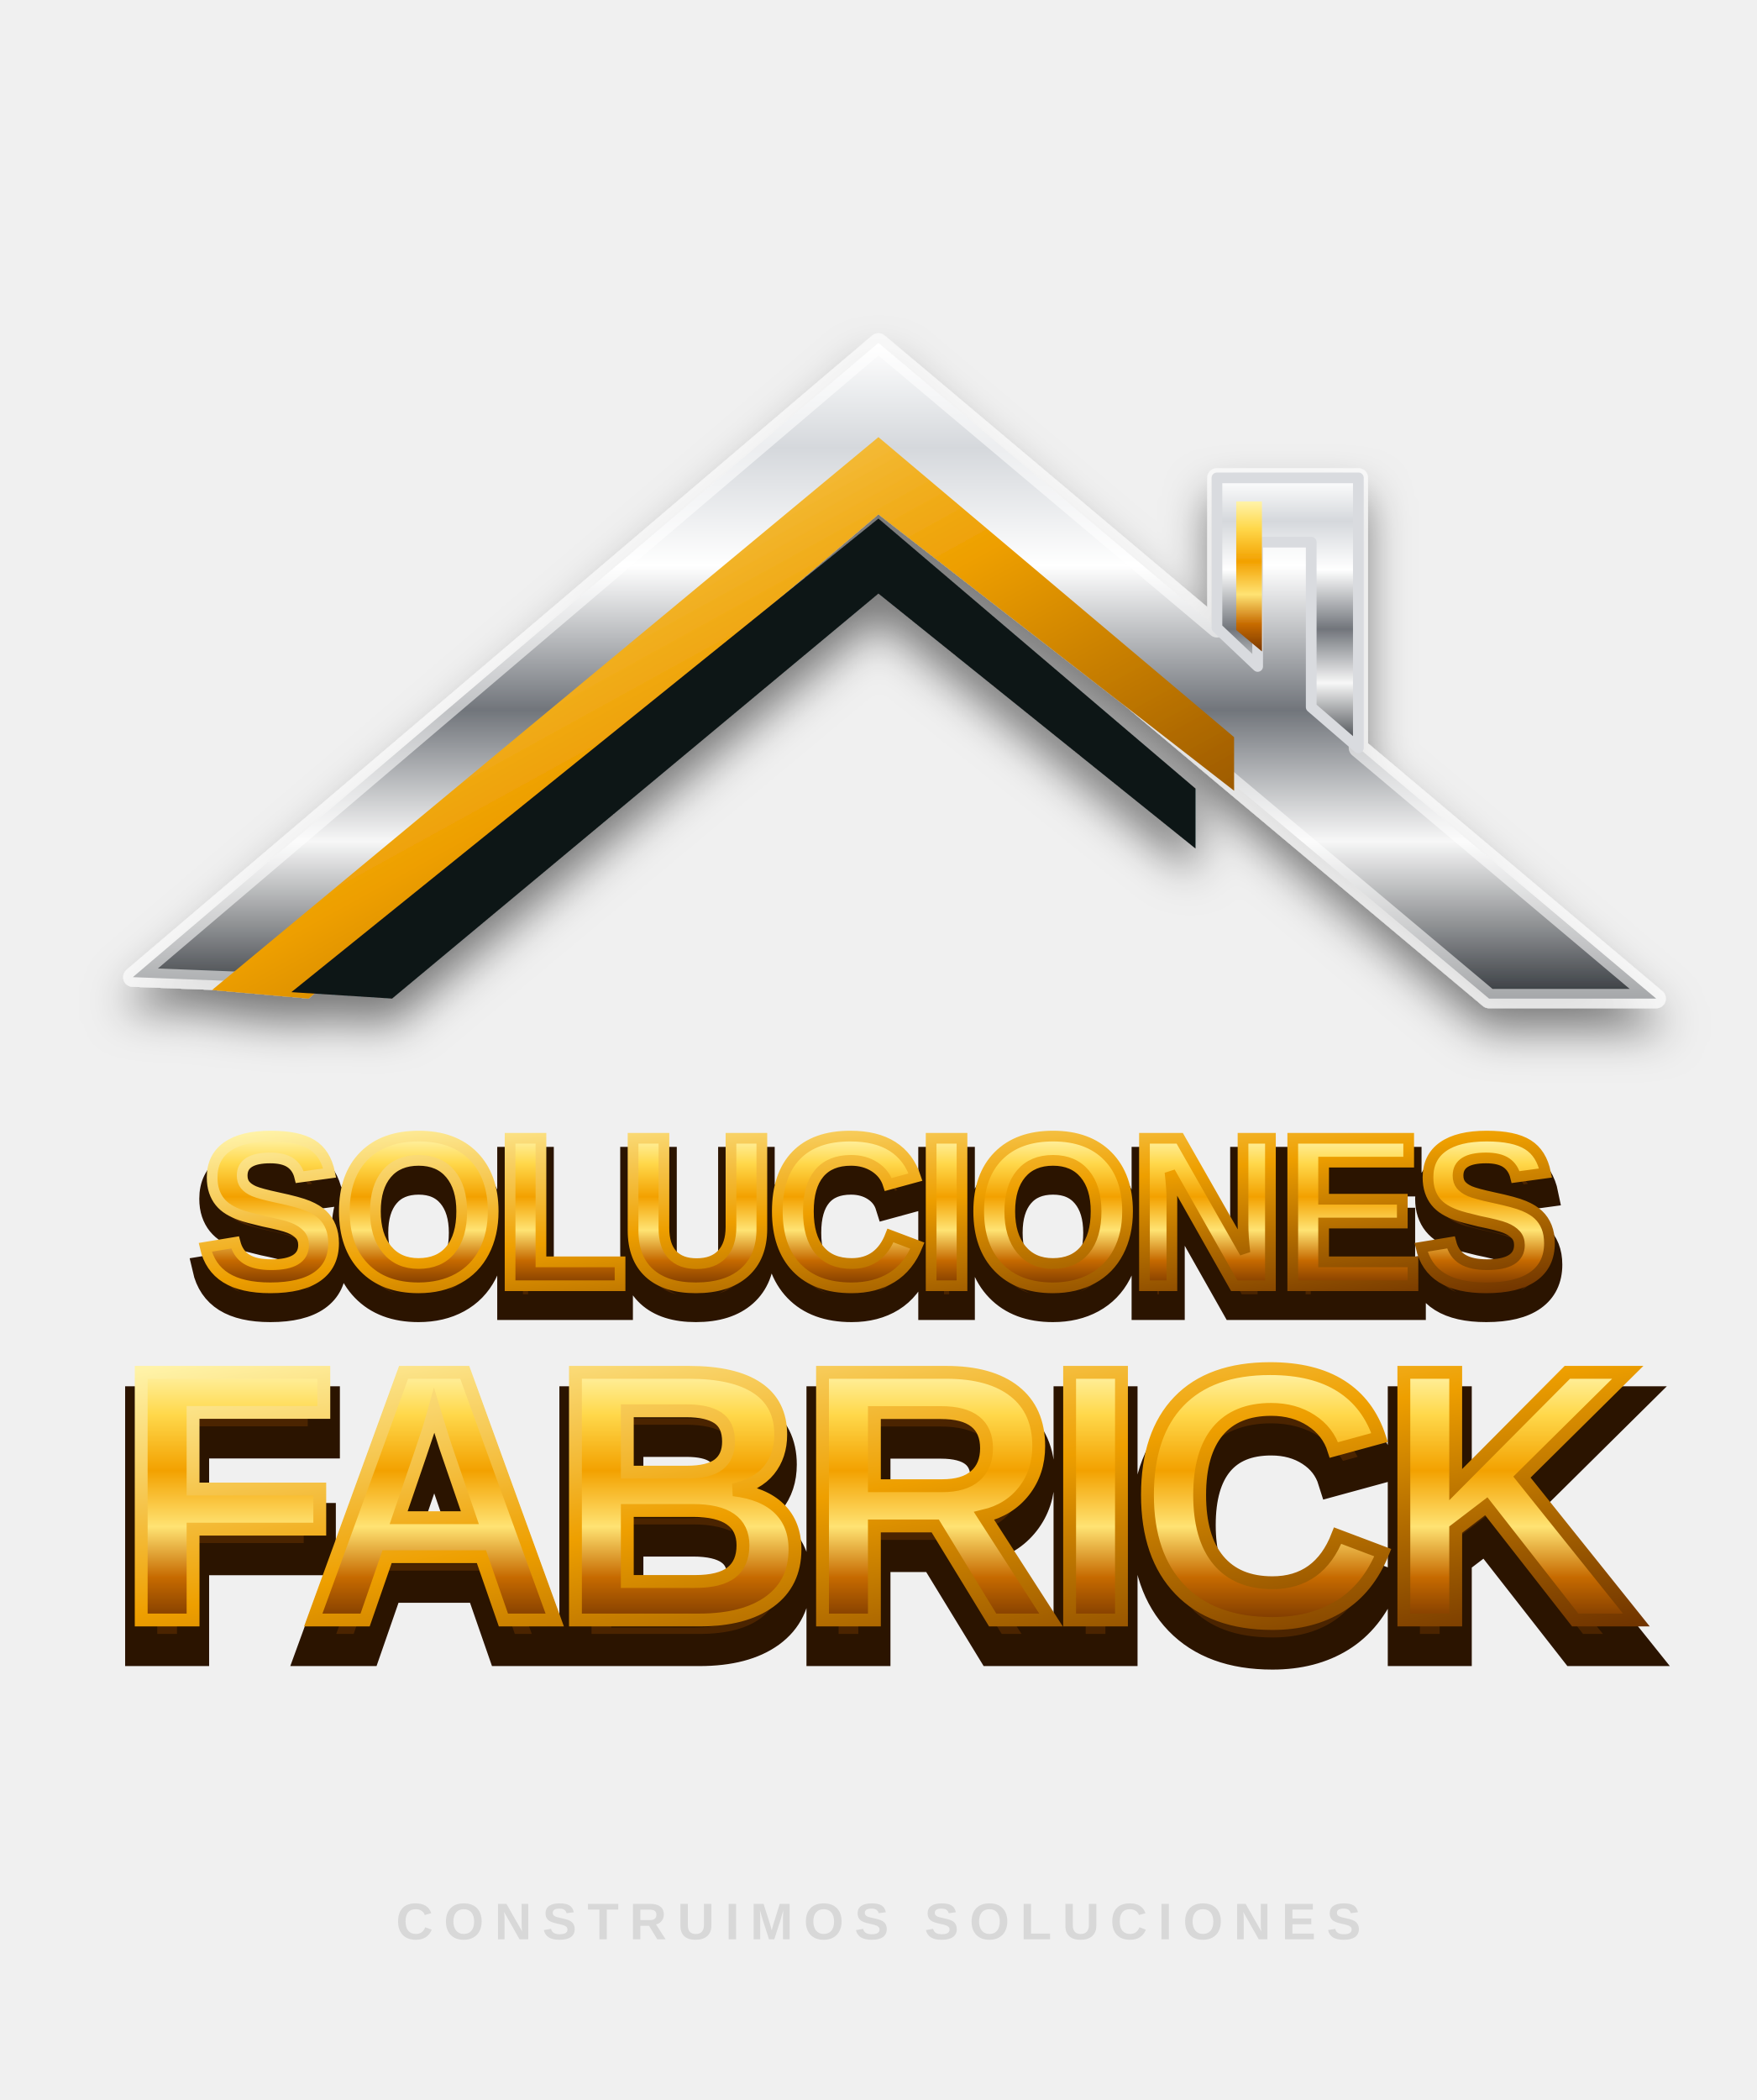
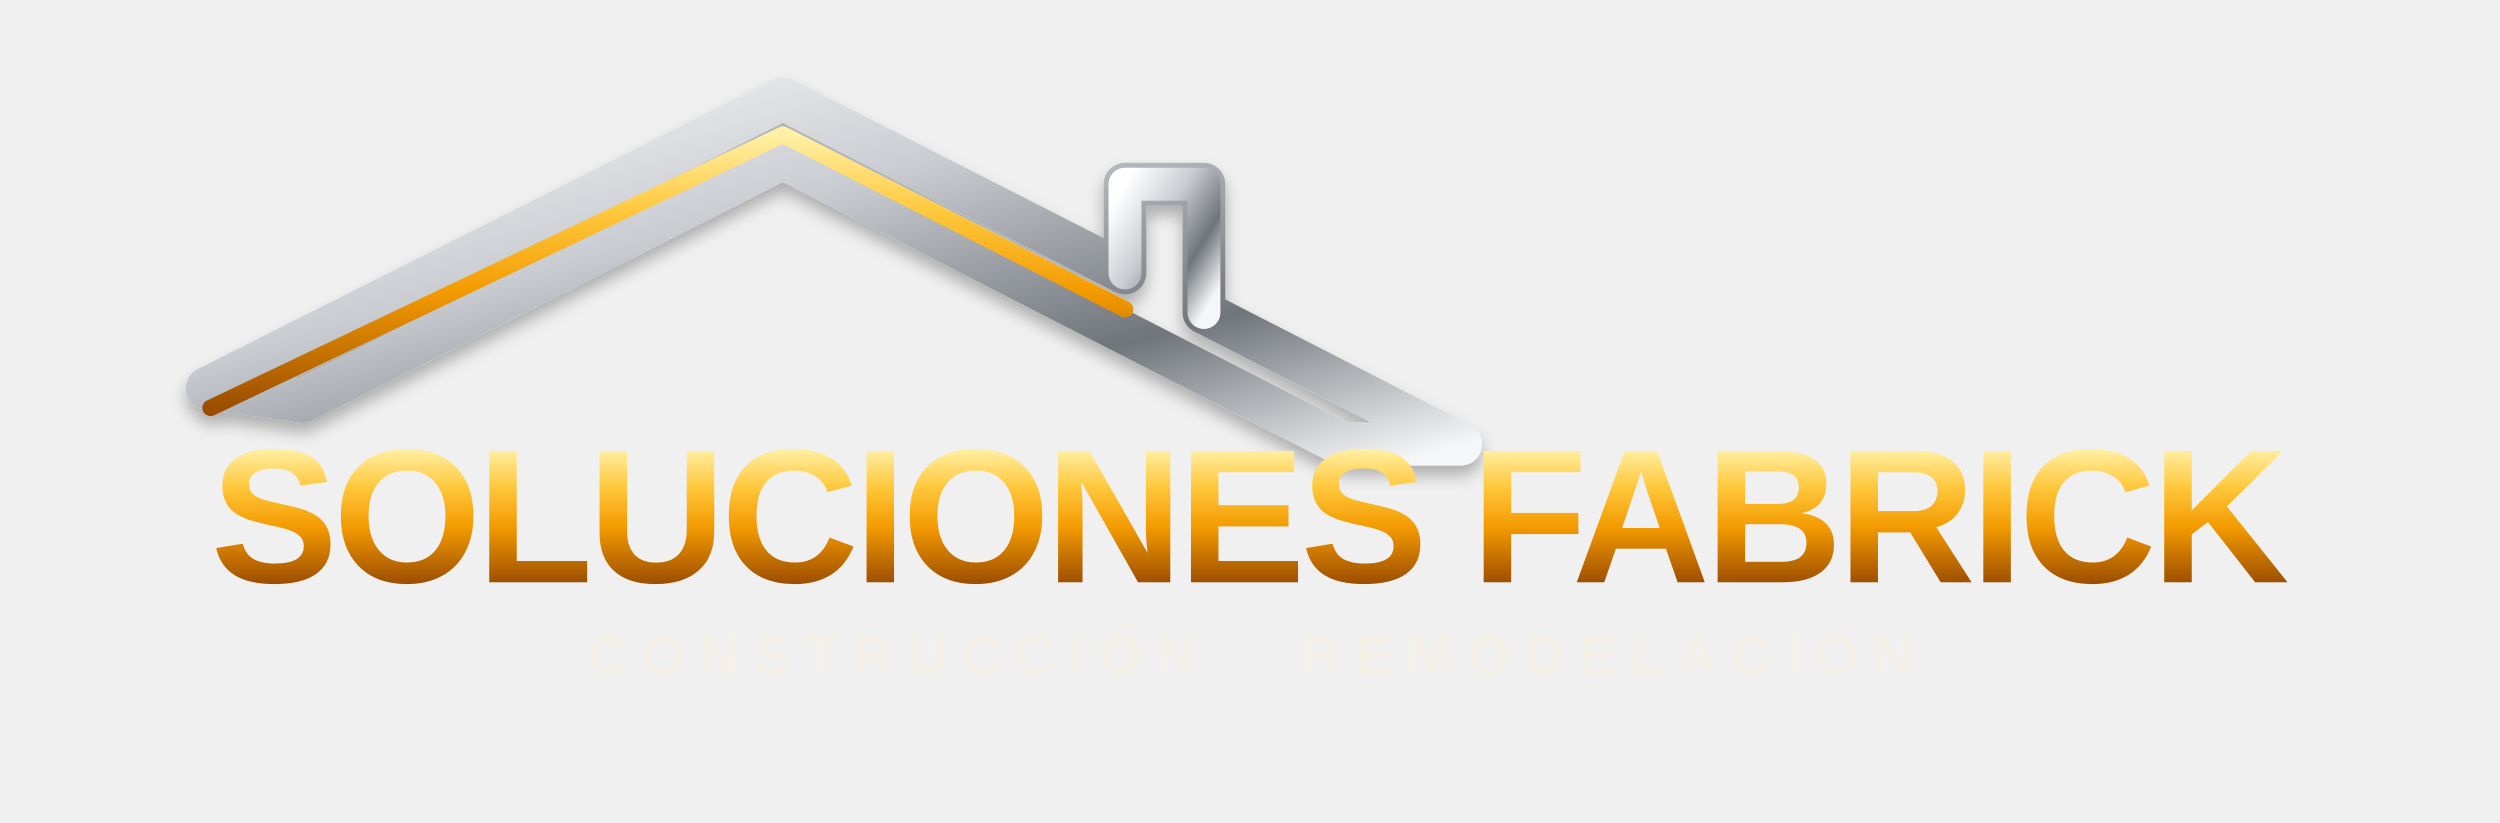
- <svg xmlns="http://www.w3.org/2000/svg" viewBox="0 0 820 980" role="img" aria-labelledby="title desc">
+ <svg xmlns="http://www.w3.org/2000/svg" viewBox="0 0 760 250" role="img" aria-labelledby="title desc">
  <defs>
-     <linearGradient id="steel" x1="0" y1="0" x2="0" y2="1">
-       <stop offset="0" stop-color="#fff" />
-       <stop offset=".16" stop-color="#d5d8dc" />
-       <stop offset=".34" stop-color="#fff" />
-       <stop offset=".56" stop-color="#71757b" />
-       <stop offset=".76" stop-color="#f7f7f7" />
-       <stop offset="1" stop-color="#34383d" />
+     <linearGradient id="gold" x1="0" y1="0" x2="0" y2="1">
+       <stop offset="0" stop-color="#fff0a4" />
+       <stop offset=".28" stop-color="#ffc83d" />
+       <stop offset=".58" stop-color="#f39a00" />
+       <stop offset="1" stop-color="#9b4d00" />
    </linearGradient>
-     <linearGradient id="gold" x1="0" y1="0" x2="0" y2="1">
-       <stop offset="0" stop-color="#fff3aa" />
-       <stop offset=".18" stop-color="#ffd84b" />
-       <stop offset=".4" stop-color="#f3a100" />
-       <stop offset=".62" stop-color="#ffe373" />
-       <stop offset=".82" stop-color="#c66a00" />
-       <stop offset="1" stop-color="#793800" />
+     <linearGradient id="steel" x1="0" y1="0" x2="1" y2="1">
+       <stop offset="0" stop-color="#ffffff" />
+       <stop offset=".38" stop-color="#c9ccd1" />
+       <stop offset=".72" stop-color="#70757b" />
+       <stop offset="1" stop-color="#f5f6f7" />
    </linearGradient>
-     <linearGradient id="goldEdge" x1="0" y1="0" x2="1" y2="1">
-       <stop offset="0" stop-color="#fff3a8" />
-       <stop offset=".48" stop-color="#ee9f00" />
-       <stop offset="1" stop-color="#713500" />
-     </linearGradient>
-     <filter id="shadow" x="-20%" y="-20%" width="140%" height="160%">
-       <feDropShadow dx="0" dy="12" stdDeviation="10" flood-color="#000" flood-opacity=".5" />
+     <filter id="soft" x="-10%" y="-20%" width="120%" height="150%">
+       <feDropShadow dx="0" dy="3" stdDeviation="2.5" flood-color="#000" flood-opacity=".28" />
    </filter>
  </defs>
-   <g transform="translate(32 76)" filter="url(#shadow)" stroke-linejoin="round">
-     <path d="M30 380 378 84l158 133v-70h66v126l139 117h-78L378 151 106 383Z" fill="url(#steel)" stroke="#fff" stroke-opacity=".56" stroke-width="9" />
-     <path d="M67 386 378 128l166 140v25L378 164 112 390Z" fill="url(#goldEdge)" />
-     <path d="M104 387 378 166l148 126v28L378 201 151 390Z" fill="#111318" />
-     <path d="M536 217v-70h66v126l-22-19v-77h-25v58Z" fill="url(#steel)" stroke="#d9dbdf" stroke-width="5" />
-     <path d="M545 218v-60h12v70Z" fill="url(#gold)" />
+   <g filter="url(#soft)">
+     <path d="M63 118 238 30l104 53v-27h24v39l78 40h-36L238 48 92 122Z" fill="none" stroke="url(#steel)" stroke-width="13" stroke-linecap="round" stroke-linejoin="round" />
+     <path d="M64 124 238 41l104 53" fill="none" stroke="url(#gold)" stroke-width="5" stroke-linecap="round" stroke-linejoin="round" />
+     <path d="M342 83V56h24v39" fill="none" stroke="url(#steel)" stroke-width="10" stroke-linecap="round" stroke-linejoin="round" />
  </g>
-   <g font-family="Arial Black, Arial, sans-serif" font-weight="900" text-anchor="middle">
-     <text x="410" y="610" font-size="100" letter-spacing="-3" fill="#4b2400" stroke="#2b1400" stroke-width="12">SOLUCIONES</text>
-     <text x="410" y="600" font-size="100" letter-spacing="-3" fill="url(#gold)" stroke="url(#goldEdge)" stroke-width="5">SOLUCIONES</text>
-     <text x="410" y="770" font-size="168" letter-spacing="-6" fill="#4b2400" stroke="#2b1400" stroke-width="15">FABRICK</text>
-     <text x="410" y="756" font-size="168" letter-spacing="-6" fill="url(#gold)" stroke="url(#goldEdge)" stroke-width="6">FABRICK</text>
+   <g font-family="Arial, Helvetica, sans-serif" font-weight="900" text-anchor="middle">
+     <text x="380" y="177" font-size="58" letter-spacing="-1.5" fill="url(#gold)">SOLUCIONES FABRICK</text>
+     <text x="380" y="205" font-size="17" font-weight="700" letter-spacing="4.2" fill="#f5f0e6" opacity=".78">CONSTRUCCIÓN · REMODELACIÓN</text>
  </g>
-   <path d="M145 840h530" stroke="url(#gold)" stroke-width="4" stroke-linecap="round" opacity=".6" />
-   <text x="410" y="905" text-anchor="middle" font-family="Arial, sans-serif" font-size="24" font-weight="700" letter-spacing="5" fill="#d8d8d8">CONSTRUIMOS SOLUCIONES</text>
</svg>
